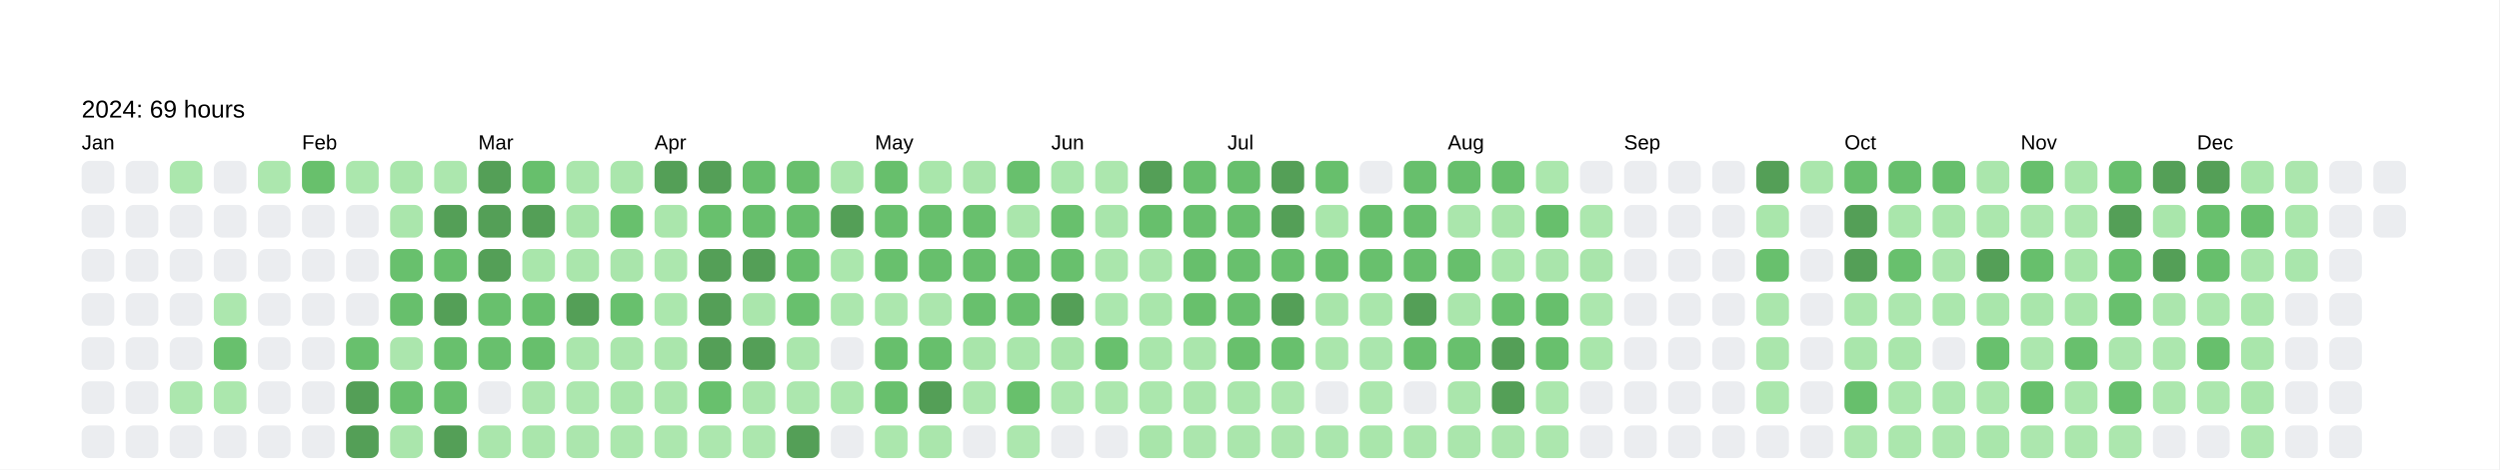
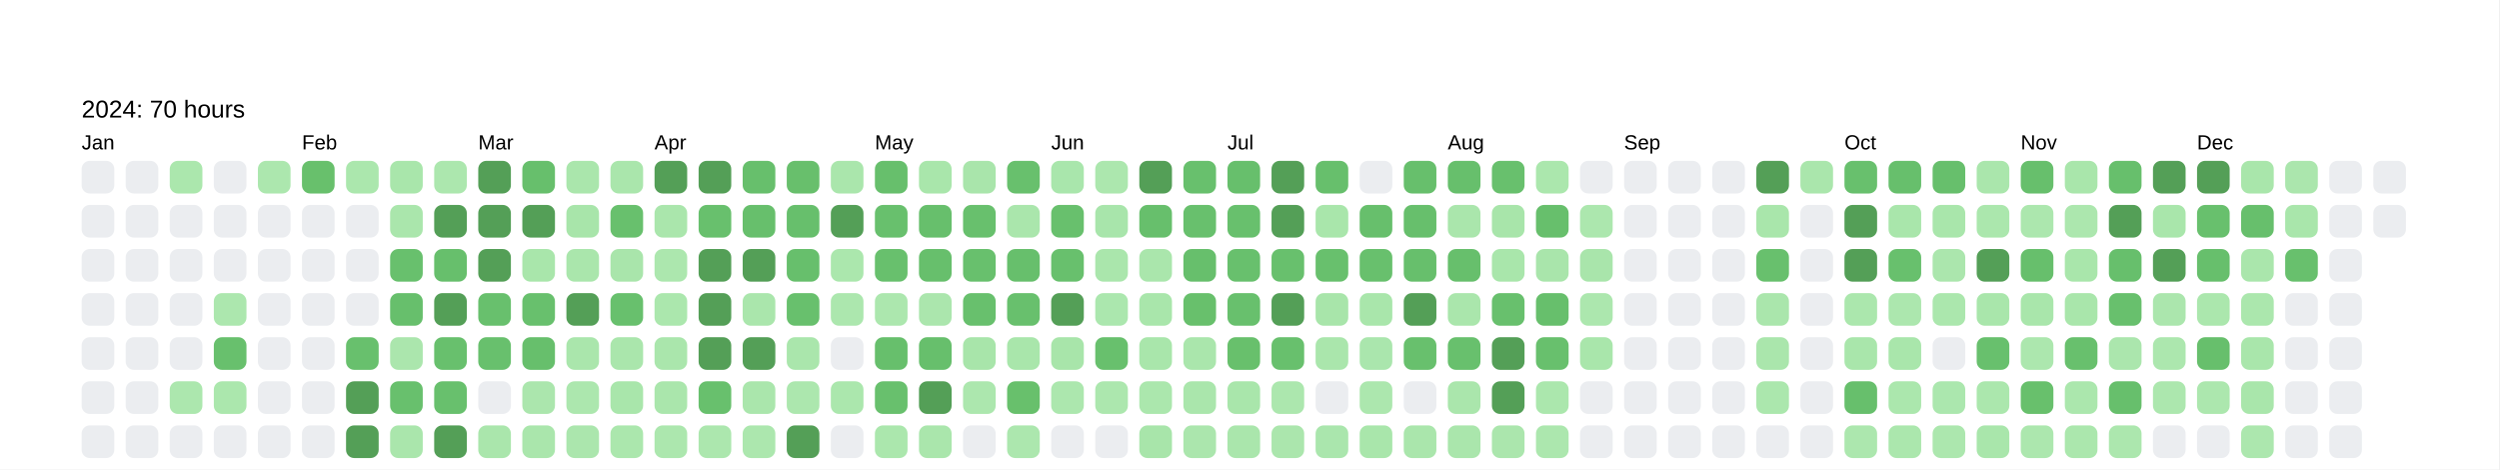
<svg xmlns="http://www.w3.org/2000/svg" baseProfile="full" height="57.5mm" version="1.1" viewBox="0,0,306.2,57.5" width="306.2mm">
  <defs />
  <rect fill="#FFFFFF" height="57.5" width="306.2" x="0" y="0" />
  <text fill="#000000" style="font-size:6px; font-family:Arial; font-weight:bold;" x="10" y="10" />
-   <text fill="#000000" style="font-size:3px; font-family:Arial;" x="10" y="14.4">2024: 69 hours</text>
+   <text fill="#000000" style="font-size:3px; font-family:Arial;" x="10" y="14.4">2024: 70 hours</text>
  <text fill="#000000" style="font-size:2.5px; font-family:Arial" x="10" y="18.3">Jan</text>
  <rect fill="#EBEDF0" height="4" rx="1" ry="1" width="4" x="10" y="19.7" />
  <rect fill="#EBEDF0" height="4" rx="1" ry="1" width="4" x="10" y="25.1" />
  <rect fill="#EBEDF0" height="4" rx="1" ry="1" width="4" x="10" y="30.5" />
  <rect fill="#EBEDF0" height="4" rx="1" ry="1" width="4" x="10" y="35.9" />
  <rect fill="#EBEDF0" height="4" rx="1" ry="1" width="4" x="10" y="41.3" />
  <rect fill="#EBEDF0" height="4" rx="1" ry="1" width="4" x="10" y="46.7" />
  <rect fill="#EBEDF0" height="4" rx="1" ry="1" width="4" x="10" y="52.1" />
  <rect fill="#EBEDF0" height="4" rx="1" ry="1" width="4" x="15.4" y="19.7" />
  <rect fill="#EBEDF0" height="4" rx="1" ry="1" width="4" x="15.4" y="25.1" />
  <rect fill="#EBEDF0" height="4" rx="1" ry="1" width="4" x="15.4" y="30.5" />
  <rect fill="#EBEDF0" height="4" rx="1" ry="1" width="4" x="15.4" y="35.9" />
  <rect fill="#EBEDF0" height="4" rx="1" ry="1" width="4" x="15.4" y="41.3" />
  <rect fill="#EBEDF0" height="4" rx="1" ry="1" width="4" x="15.4" y="46.7" />
  <rect fill="#EBEDF0" height="4" rx="1" ry="1" width="4" x="15.4" y="52.1" />
  <rect fill="#abe7ad" height="4" rx="1" ry="1" width="4" x="20.8" y="19.7" />
  <rect fill="#EBEDF0" height="4" rx="1" ry="1" width="4" x="20.8" y="25.1" />
  <rect fill="#EBEDF0" height="4" rx="1" ry="1" width="4" x="20.8" y="30.5" />
  <rect fill="#EBEDF0" height="4" rx="1" ry="1" width="4" x="20.8" y="35.9" />
  <rect fill="#EBEDF0" height="4" rx="1" ry="1" width="4" x="20.8" y="41.3" />
  <rect fill="#ace7ae" height="4" rx="1" ry="1" width="4" x="20.8" y="46.7" />
  <rect fill="#EBEDF0" height="4" rx="1" ry="1" width="4" x="20.8" y="52.1" />
  <rect fill="#EBEDF0" height="4" rx="1" ry="1" width="4" x="26.2" y="19.7" />
  <rect fill="#EBEDF0" height="4" rx="1" ry="1" width="4" x="26.2" y="25.1" />
  <rect fill="#EBEDF0" height="4" rx="1" ry="1" width="4" x="26.2" y="30.5" />
  <rect fill="#ace7ae" height="4" rx="1" ry="1" width="4" x="26.2" y="35.9" />
  <rect fill="#68c06d" height="4" rx="1" ry="1" width="4" x="26.2" y="41.3" />
  <rect fill="#abe7ad" height="4" rx="1" ry="1" width="4" x="26.2" y="46.7" />
  <rect fill="#EBEDF0" height="4" rx="1" ry="1" width="4" x="26.2" y="52.1" />
  <rect fill="#ace7ae" height="4" rx="1" ry="1" width="4" x="31.6" y="19.7" />
  <rect fill="#EBEDF0" height="4" rx="1" ry="1" width="4" x="31.6" y="25.1" />
  <rect fill="#EBEDF0" height="4" rx="1" ry="1" width="4" x="31.6" y="30.5" />
  <rect fill="#EBEDF0" height="4" rx="1" ry="1" width="4" x="31.6" y="35.9" />
  <rect fill="#EBEDF0" height="4" rx="1" ry="1" width="4" x="31.6" y="41.3" />
  <rect fill="#EBEDF0" height="4" rx="1" ry="1" width="4" x="31.6" y="46.7" />
  <rect fill="#EBEDF0" height="4" rx="1" ry="1" width="4" x="31.6" y="52.1" />
  <text fill="#000000" style="font-size:2.5px; font-family:Arial" x="37.0" y="18.3">Feb</text>
  <rect fill="#68c06c" height="4" rx="1" ry="1" width="4" x="37.0" y="19.7" />
  <rect fill="#EBEDF0" height="4" rx="1" ry="1" width="4" x="37.0" y="25.1" />
  <rect fill="#EBEDF0" height="4" rx="1" ry="1" width="4" x="37.0" y="30.5" />
  <rect fill="#EBEDF0" height="4" rx="1" ry="1" width="4" x="37.0" y="35.9" />
  <rect fill="#EBEDF0" height="4" rx="1" ry="1" width="4" x="37.0" y="41.3" />
  <rect fill="#EBEDF0" height="4" rx="1" ry="1" width="4" x="37.0" y="46.7" />
  <rect fill="#EBEDF0" height="4" rx="1" ry="1" width="4" x="37.0" y="52.1" />
  <rect fill="#abe7ad" height="4" rx="1" ry="1" width="4" x="42.4" y="19.7" />
  <rect fill="#EBEDF0" height="4" rx="1" ry="1" width="4" x="42.4" y="25.1" />
  <rect fill="#EBEDF0" height="4" rx="1" ry="1" width="4" x="42.4" y="30.5" />
  <rect fill="#EBEDF0" height="4" rx="1" ry="1" width="4" x="42.4" y="35.9" />
  <rect fill="#68c06d" height="4" rx="1" ry="1" width="4" x="42.4" y="41.3" />
  <rect fill="#549F57" height="4" rx="1" ry="1" width="4" x="42.4" y="46.7" />
  <rect fill="#549F57" height="4" rx="1" ry="1" width="4" x="42.4" y="52.1" />
  <rect fill="#a9e6ab" height="4" rx="1" ry="1" width="4" x="47.8" y="19.7" />
  <rect fill="#aae6ac" height="4" rx="1" ry="1" width="4" x="47.8" y="25.1" />
  <rect fill="#68c06d" height="4" rx="1" ry="1" width="4" x="47.8" y="30.5" />
  <rect fill="#67bf6c" height="4" rx="1" ry="1" width="4" x="47.8" y="35.9" />
  <rect fill="#abe6ad" height="4" rx="1" ry="1" width="4" x="47.8" y="41.3" />
  <rect fill="#68c06d" height="4" rx="1" ry="1" width="4" x="47.8" y="46.7" />
  <rect fill="#aae6ac" height="4" rx="1" ry="1" width="4" x="47.8" y="52.1" />
  <rect fill="#ace7ae" height="4" rx="1" ry="1" width="4" x="53.2" y="19.7" />
  <rect fill="#549F57" height="4" rx="1" ry="1" width="4" x="53.2" y="25.1" />
  <rect fill="#67bf6c" height="4" rx="1" ry="1" width="4" x="53.2" y="30.5" />
  <rect fill="#549F57" height="4" rx="1" ry="1" width="4" x="53.2" y="35.9" />
  <rect fill="#68c06d" height="4" rx="1" ry="1" width="4" x="53.2" y="41.3" />
  <rect fill="#68c06d" height="4" rx="1" ry="1" width="4" x="53.2" y="46.7" />
  <rect fill="#549F57" height="4" rx="1" ry="1" width="4" x="53.2" y="52.1" />
  <text fill="#000000" style="font-size:2.5px; font-family:Arial" x="58.6" y="18.3">Mar</text>
  <rect fill="#549F57" height="4" rx="1" ry="1" width="4" x="58.6" y="19.7" />
  <rect fill="#549F57" height="4" rx="1" ry="1" width="4" x="58.6" y="25.1" />
  <rect fill="#549F57" height="4" rx="1" ry="1" width="4" x="58.6" y="30.5" />
  <rect fill="#68c06d" height="4" rx="1" ry="1" width="4" x="58.6" y="35.9" />
  <rect fill="#68c06d" height="4" rx="1" ry="1" width="4" x="58.6" y="41.3" />
  <rect fill="#EBEDF0" height="4" rx="1" ry="1" width="4" x="58.6" y="46.7" />
  <rect fill="#aae6ac" height="4" rx="1" ry="1" width="4" x="58.6" y="52.1" />
  <rect fill="#67bf6c" height="4" rx="1" ry="1" width="4" x="64" y="19.7" />
  <rect fill="#549F57" height="4" rx="1" ry="1" width="4" x="64" y="25.1" />
  <rect fill="#a9e6ab" height="4" rx="1" ry="1" width="4" x="64" y="30.5" />
  <rect fill="#68c06d" height="4" rx="1" ry="1" width="4" x="64" y="35.9" />
  <rect fill="#67bf6c" height="4" rx="1" ry="1" width="4" x="64" y="41.3" />
  <rect fill="#abe6ad" height="4" rx="1" ry="1" width="4" x="64" y="46.7" />
  <rect fill="#aae6ac" height="4" rx="1" ry="1" width="4" x="64" y="52.1" />
  <rect fill="#aae6ac" height="4" rx="1" ry="1" width="4" x="69.4" y="19.7" />
  <rect fill="#a8e5aa" height="4" rx="1" ry="1" width="4" x="69.4" y="25.1" />
  <rect fill="#aae6ac" height="4" rx="1" ry="1" width="4" x="69.4" y="30.5" />
  <rect fill="#549F57" height="4" rx="1" ry="1" width="4" x="69.4" y="35.9" />
  <rect fill="#aae6ac" height="4" rx="1" ry="1" width="4" x="69.4" y="41.3" />
  <rect fill="#ace7ae" height="4" rx="1" ry="1" width="4" x="69.4" y="46.7" />
  <rect fill="#abe6ad" height="4" rx="1" ry="1" width="4" x="69.4" y="52.1" />
  <rect fill="#aae6ac" height="4" rx="1" ry="1" width="4" x="74.8" y="19.7" />
  <rect fill="#68c06d" height="4" rx="1" ry="1" width="4" x="74.8" y="25.1" />
  <rect fill="#a9e5ab" height="4" rx="1" ry="1" width="4" x="74.8" y="30.5" />
  <rect fill="#68c06d" height="4" rx="1" ry="1" width="4" x="74.8" y="35.9" />
  <rect fill="#aae6ac" height="4" rx="1" ry="1" width="4" x="74.8" y="41.3" />
  <rect fill="#a9e6ab" height="4" rx="1" ry="1" width="4" x="74.8" y="46.7" />
  <rect fill="#abe7ad" height="4" rx="1" ry="1" width="4" x="74.8" y="52.1" />
  <text fill="#000000" style="font-size:2.5px; font-family:Arial" x="80.2" y="18.3">Apr</text>
  <rect fill="#549F57" height="4" rx="1" ry="1" width="4" x="80.2" y="19.7" />
  <rect fill="#aae6ac" height="4" rx="1" ry="1" width="4" x="80.2" y="25.1" />
  <rect fill="#ace7ae" height="4" rx="1" ry="1" width="4" x="80.2" y="30.5" />
  <rect fill="#abe7ad" height="4" rx="1" ry="1" width="4" x="80.2" y="35.9" />
  <rect fill="#aae6ac" height="4" rx="1" ry="1" width="4" x="80.2" y="41.3" />
  <rect fill="#aae6ac" height="4" rx="1" ry="1" width="4" x="80.2" y="46.7" />
  <rect fill="#ace7ae" height="4" rx="1" ry="1" width="4" x="80.2" y="52.1" />
  <rect fill="#549F57" height="4" rx="1" ry="1" width="4" x="85.6" y="19.7" />
  <rect fill="#68c06d" height="4" rx="1" ry="1" width="4" x="85.6" y="25.1" />
  <rect fill="#549F57" height="4" rx="1" ry="1" width="4" x="85.6" y="30.5" />
  <rect fill="#549F57" height="4" rx="1" ry="1" width="4" x="85.6" y="35.9" />
  <rect fill="#549F57" height="4" rx="1" ry="1" width="4" x="85.6" y="41.3" />
  <rect fill="#68c06d" height="4" rx="1" ry="1" width="4" x="85.6" y="46.7" />
  <rect fill="#ace7ae" height="4" rx="1" ry="1" width="4" x="85.6" y="52.1" />
  <rect fill="#67bf6c" height="4" rx="1" ry="1" width="4" x="91" y="19.7" />
  <rect fill="#67bf6c" height="4" rx="1" ry="1" width="4" x="91" y="25.1" />
  <rect fill="#549F57" height="4" rx="1" ry="1" width="4" x="91" y="30.5" />
  <rect fill="#aae6ac" height="4" rx="1" ry="1" width="4" x="91" y="35.9" />
  <rect fill="#549F57" height="4" rx="1" ry="1" width="4" x="91" y="41.3" />
  <rect fill="#aae6ac" height="4" rx="1" ry="1" width="4" x="91" y="46.7" />
  <rect fill="#ace7ae" height="4" rx="1" ry="1" width="4" x="91" y="52.1" />
  <rect fill="#68bf6c" height="4" rx="1" ry="1" width="4" x="96.4" y="19.7" />
  <rect fill="#67bf6c" height="4" rx="1" ry="1" width="4" x="96.4" y="25.1" />
  <rect fill="#67bf6c" height="4" rx="1" ry="1" width="4" x="96.4" y="30.5" />
  <rect fill="#68c06d" height="4" rx="1" ry="1" width="4" x="96.4" y="35.9" />
  <rect fill="#aae6ac" height="4" rx="1" ry="1" width="4" x="96.4" y="41.3" />
  <rect fill="#ace7ae" height="4" rx="1" ry="1" width="4" x="96.4" y="46.7" />
  <rect fill="#549F57" height="4" rx="1" ry="1" width="4" x="96.4" y="52.1" />
  <rect fill="#aae6ac" height="4" rx="1" ry="1" width="4" x="101.8" y="19.7" />
  <rect fill="#549F57" height="4" rx="1" ry="1" width="4" x="101.8" y="25.1" />
  <rect fill="#abe7ad" height="4" rx="1" ry="1" width="4" x="101.8" y="30.5" />
  <rect fill="#ace7ae" height="4" rx="1" ry="1" width="4" x="101.8" y="35.9" />
  <rect fill="#EBEDF0" height="4" rx="1" ry="1" width="4" x="101.8" y="41.3" />
  <rect fill="#abe7ad" height="4" rx="1" ry="1" width="4" x="101.8" y="46.7" />
  <rect fill="#EBEDF0" height="4" rx="1" ry="1" width="4" x="101.8" y="52.1" />
  <text fill="#000000" style="font-size:2.5px; font-family:Arial" x="107.2" y="18.3">May</text>
  <rect fill="#67bf6c" height="4" rx="1" ry="1" width="4" x="107.2" y="19.7" />
  <rect fill="#68c06d" height="4" rx="1" ry="1" width="4" x="107.2" y="25.1" />
  <rect fill="#68c06d" height="4" rx="1" ry="1" width="4" x="107.2" y="30.5" />
  <rect fill="#ace7ae" height="4" rx="1" ry="1" width="4" x="107.2" y="35.9" />
  <rect fill="#67bf6c" height="4" rx="1" ry="1" width="4" x="107.2" y="41.3" />
  <rect fill="#68c06d" height="4" rx="1" ry="1" width="4" x="107.2" y="46.7" />
  <rect fill="#abe7ad" height="4" rx="1" ry="1" width="4" x="107.2" y="52.1" />
  <rect fill="#a9e6ab" height="4" rx="1" ry="1" width="4" x="112.6" y="19.7" />
  <rect fill="#67bf6c" height="4" rx="1" ry="1" width="4" x="112.6" y="25.1" />
  <rect fill="#67bf6c" height="4" rx="1" ry="1" width="4" x="112.6" y="30.5" />
  <rect fill="#abe6ad" height="4" rx="1" ry="1" width="4" x="112.6" y="35.9" />
  <rect fill="#67bf6c" height="4" rx="1" ry="1" width="4" x="112.6" y="41.3" />
  <rect fill="#549F57" height="4" rx="1" ry="1" width="4" x="112.6" y="46.7" />
  <rect fill="#aae6ac" height="4" rx="1" ry="1" width="4" x="112.6" y="52.1" />
  <rect fill="#a9e5ab" height="4" rx="1" ry="1" width="4" x="118" y="19.7" />
  <rect fill="#68c06d" height="4" rx="1" ry="1" width="4" x="118" y="25.1" />
  <rect fill="#68c06d" height="4" rx="1" ry="1" width="4" x="118" y="30.5" />
  <rect fill="#68c06d" height="4" rx="1" ry="1" width="4" x="118" y="35.9" />
  <rect fill="#a8e5aa" height="4" rx="1" ry="1" width="4" x="118" y="41.3" />
  <rect fill="#ace7ae" height="4" rx="1" ry="1" width="4" x="118" y="46.7" />
  <rect fill="#EBEDF0" height="4" rx="1" ry="1" width="4" x="118" y="52.1" />
  <rect fill="#68c06d" height="4" rx="1" ry="1" width="4" x="123.4" y="19.7" />
  <rect fill="#aae6ac" height="4" rx="1" ry="1" width="4" x="123.4" y="25.1" />
  <rect fill="#67bf6c" height="4" rx="1" ry="1" width="4" x="123.4" y="30.5" />
  <rect fill="#68c06d" height="4" rx="1" ry="1" width="4" x="123.4" y="35.9" />
  <rect fill="#a9e6ab" height="4" rx="1" ry="1" width="4" x="123.4" y="41.3" />
  <rect fill="#68c06c" height="4" rx="1" ry="1" width="4" x="123.4" y="46.7" />
  <rect fill="#ace7ae" height="4" rx="1" ry="1" width="4" x="123.4" y="52.1" />
  <text fill="#000000" style="font-size:2.5px; font-family:Arial" x="128.8" y="18.3">Jun</text>
  <rect fill="#a9e6ac" height="4" rx="1" ry="1" width="4" x="128.8" y="19.7" />
  <rect fill="#68c06d" height="4" rx="1" ry="1" width="4" x="128.8" y="25.1" />
  <rect fill="#68c06d" height="4" rx="1" ry="1" width="4" x="128.8" y="30.5" />
  <rect fill="#549F57" height="4" rx="1" ry="1" width="4" x="128.8" y="35.9" />
  <rect fill="#a8e5aa" height="4" rx="1" ry="1" width="4" x="128.8" y="41.3" />
  <rect fill="#ace7ae" height="4" rx="1" ry="1" width="4" x="128.8" y="46.7" />
  <rect fill="#EBEDF0" height="4" rx="1" ry="1" width="4" x="128.8" y="52.1" />
  <rect fill="#ace7ae" height="4" rx="1" ry="1" width="4" x="134.2" y="19.7" />
  <rect fill="#a8e5ab" height="4" rx="1" ry="1" width="4" x="134.2" y="25.1" />
  <rect fill="#aae6ac" height="4" rx="1" ry="1" width="4" x="134.2" y="30.5" />
  <rect fill="#abe7ae" height="4" rx="1" ry="1" width="4" x="134.2" y="35.9" />
  <rect fill="#68c06d" height="4" rx="1" ry="1" width="4" x="134.2" y="41.3" />
  <rect fill="#ace7ae" height="4" rx="1" ry="1" width="4" x="134.2" y="46.7" />
  <rect fill="#EBEDF0" height="4" rx="1" ry="1" width="4" x="134.2" y="52.1" />
  <rect fill="#549F57" height="4" rx="1" ry="1" width="4" x="139.6" y="19.7" />
  <rect fill="#67bf6c" height="4" rx="1" ry="1" width="4" x="139.6" y="25.1" />
  <rect fill="#aae6ac" height="4" rx="1" ry="1" width="4" x="139.6" y="30.5" />
  <rect fill="#a9e6ab" height="4" rx="1" ry="1" width="4" x="139.6" y="35.9" />
  <rect fill="#a9e6ab" height="4" rx="1" ry="1" width="4" x="139.6" y="41.3" />
  <rect fill="#abe7ad" height="4" rx="1" ry="1" width="4" x="139.6" y="46.7" />
  <rect fill="#a8e5aa" height="4" rx="1" ry="1" width="4" x="139.6" y="52.1" />
  <rect fill="#68c06d" height="4" rx="1" ry="1" width="4" x="145" y="19.7" />
  <rect fill="#68c06d" height="4" rx="1" ry="1" width="4" x="145" y="25.1" />
  <rect fill="#67bf6c" height="4" rx="1" ry="1" width="4" x="145" y="30.5" />
  <rect fill="#68c06c" height="4" rx="1" ry="1" width="4" x="145" y="35.9" />
  <rect fill="#aae6ac" height="4" rx="1" ry="1" width="4" x="145" y="41.3" />
  <rect fill="#aae6ac" height="4" rx="1" ry="1" width="4" x="145" y="46.7" />
  <rect fill="#abe6ad" height="4" rx="1" ry="1" width="4" x="145" y="52.1" />
  <text fill="#000000" style="font-size:2.5px; font-family:Arial" x="150.4" y="18.3">Jul</text>
  <rect fill="#67bf6c" height="4" rx="1" ry="1" width="4" x="150.4" y="19.7" />
  <rect fill="#68c06d" height="4" rx="1" ry="1" width="4" x="150.4" y="25.1" />
  <rect fill="#68c06d" height="4" rx="1" ry="1" width="4" x="150.4" y="30.5" />
  <rect fill="#68c06d" height="4" rx="1" ry="1" width="4" x="150.4" y="35.9" />
  <rect fill="#68c06c" height="4" rx="1" ry="1" width="4" x="150.4" y="41.3" />
  <rect fill="#a9e6ab" height="4" rx="1" ry="1" width="4" x="150.4" y="46.7" />
  <rect fill="#aae6ac" height="4" rx="1" ry="1" width="4" x="150.4" y="52.1" />
  <rect fill="#549F57" height="4" rx="1" ry="1" width="4" x="155.8" y="19.7" />
  <rect fill="#549F57" height="4" rx="1" ry="1" width="4" x="155.8" y="25.1" />
  <rect fill="#68c06d" height="4" rx="1" ry="1" width="4" x="155.8" y="30.5" />
  <rect fill="#549F57" height="4" rx="1" ry="1" width="4" x="155.8" y="35.9" />
  <rect fill="#68c06d" height="4" rx="1" ry="1" width="4" x="155.8" y="41.3" />
  <rect fill="#ace7ae" height="4" rx="1" ry="1" width="4" x="155.8" y="46.7" />
  <rect fill="#abe6ad" height="4" rx="1" ry="1" width="4" x="155.8" y="52.1" />
  <rect fill="#67bf6c" height="4" rx="1" ry="1" width="4" x="161.2" y="19.7" />
  <rect fill="#a9e6ab" height="4" rx="1" ry="1" width="4" x="161.2" y="25.1" />
  <rect fill="#68c06d" height="4" rx="1" ry="1" width="4" x="161.2" y="30.5" />
  <rect fill="#a8e5aa" height="4" rx="1" ry="1" width="4" x="161.2" y="35.9" />
  <rect fill="#aae6ac" height="4" rx="1" ry="1" width="4" x="161.2" y="41.3" />
  <rect fill="#EBEDF0" height="4" rx="1" ry="1" width="4" x="161.2" y="46.7" />
  <rect fill="#aae6ad" height="4" rx="1" ry="1" width="4" x="161.2" y="52.1" />
  <rect fill="#EBEDF0" height="4" rx="1" ry="1" width="4" x="166.6" y="19.7" />
  <rect fill="#67bf6c" height="4" rx="1" ry="1" width="4" x="166.6" y="25.1" />
  <rect fill="#68c06d" height="4" rx="1" ry="1" width="4" x="166.6" y="30.5" />
  <rect fill="#a9e6ab" height="4" rx="1" ry="1" width="4" x="166.6" y="35.9" />
  <rect fill="#aae6ad" height="4" rx="1" ry="1" width="4" x="166.6" y="41.3" />
  <rect fill="#ace7ae" height="4" rx="1" ry="1" width="4" x="166.6" y="46.7" />
  <rect fill="#a9e6ab" height="4" rx="1" ry="1" width="4" x="166.6" y="52.1" />
  <rect fill="#67bf6c" height="4" rx="1" ry="1" width="4" x="172" y="19.7" />
  <rect fill="#67bf6c" height="4" rx="1" ry="1" width="4" x="172" y="25.1" />
  <rect fill="#67bf6c" height="4" rx="1" ry="1" width="4" x="172" y="30.5" />
  <rect fill="#549F57" height="4" rx="1" ry="1" width="4" x="172" y="35.9" />
  <rect fill="#68c06d" height="4" rx="1" ry="1" width="4" x="172" y="41.3" />
  <rect fill="#EBEDF0" height="4" rx="1" ry="1" width="4" x="172" y="46.7" />
  <rect fill="#aae6ac" height="4" rx="1" ry="1" width="4" x="172" y="52.1" />
  <text fill="#000000" style="font-size:2.5px; font-family:Arial" x="177.4" y="18.3">Aug</text>
  <rect fill="#67bf6c" height="4" rx="1" ry="1" width="4" x="177.4" y="19.7" />
  <rect fill="#aae6ac" height="4" rx="1" ry="1" width="4" x="177.4" y="25.1" />
  <rect fill="#67bf6c" height="4" rx="1" ry="1" width="4" x="177.4" y="30.5" />
  <rect fill="#aae6ac" height="4" rx="1" ry="1" width="4" x="177.4" y="35.9" />
  <rect fill="#68c06d" height="4" rx="1" ry="1" width="4" x="177.4" y="41.3" />
  <rect fill="#aae6ac" height="4" rx="1" ry="1" width="4" x="177.4" y="46.7" />
  <rect fill="#aae6ac" height="4" rx="1" ry="1" width="4" x="177.4" y="52.1" />
  <rect fill="#68c06d" height="4" rx="1" ry="1" width="4" x="182.8" y="19.7" />
  <rect fill="#a8e5aa" height="4" rx="1" ry="1" width="4" x="182.8" y="25.1" />
  <rect fill="#a9e6ab" height="4" rx="1" ry="1" width="4" x="182.8" y="30.5" />
  <rect fill="#68c06d" height="4" rx="1" ry="1" width="4" x="182.8" y="35.9" />
  <rect fill="#549F57" height="4" rx="1" ry="1" width="4" x="182.8" y="41.3" />
  <rect fill="#549F57" height="4" rx="1" ry="1" width="4" x="182.8" y="46.7" />
  <rect fill="#abe6ad" height="4" rx="1" ry="1" width="4" x="182.8" y="52.1" />
  <rect fill="#abe7ad" height="4" rx="1" ry="1" width="4" x="188.2" y="19.7" />
  <rect fill="#67bf6c" height="4" rx="1" ry="1" width="4" x="188.2" y="25.1" />
  <rect fill="#a9e5ab" height="4" rx="1" ry="1" width="4" x="188.2" y="30.5" />
  <rect fill="#67bf6c" height="4" rx="1" ry="1" width="4" x="188.2" y="35.9" />
  <rect fill="#68c06d" height="4" rx="1" ry="1" width="4" x="188.2" y="41.3" />
  <rect fill="#abe7ad" height="4" rx="1" ry="1" width="4" x="188.2" y="46.7" />
  <rect fill="#ace7ae" height="4" rx="1" ry="1" width="4" x="188.2" y="52.1" />
  <rect fill="#EBEDF0" height="4" rx="1" ry="1" width="4" x="193.6" y="19.7" />
  <rect fill="#ace7ae" height="4" rx="1" ry="1" width="4" x="193.6" y="25.1" />
  <rect fill="#a9e5ab" height="4" rx="1" ry="1" width="4" x="193.6" y="30.5" />
  <rect fill="#ace7ae" height="4" rx="1" ry="1" width="4" x="193.6" y="35.9" />
  <rect fill="#a9e6ab" height="4" rx="1" ry="1" width="4" x="193.6" y="41.3" />
  <rect fill="#EBEDF0" height="4" rx="1" ry="1" width="4" x="193.6" y="46.7" />
  <rect fill="#EBEDF0" height="4" rx="1" ry="1" width="4" x="193.6" y="52.1" />
  <text fill="#000000" style="font-size:2.5px; font-family:Arial" x="199" y="18.3">Sep</text>
  <rect fill="#EBEDF0" height="4" rx="1" ry="1" width="4" x="199" y="19.7" />
  <rect fill="#EBEDF0" height="4" rx="1" ry="1" width="4" x="199" y="25.1" />
  <rect fill="#EBEDF0" height="4" rx="1" ry="1" width="4" x="199" y="30.5" />
  <rect fill="#EBEDF0" height="4" rx="1" ry="1" width="4" x="199" y="35.9" />
  <rect fill="#EBEDF0" height="4" rx="1" ry="1" width="4" x="199" y="41.3" />
  <rect fill="#EBEDF0" height="4" rx="1" ry="1" width="4" x="199" y="46.7" />
  <rect fill="#EBEDF0" height="4" rx="1" ry="1" width="4" x="199" y="52.1" />
  <rect fill="#EBEDF0" height="4" rx="1" ry="1" width="4" x="204.4" y="19.7" />
  <rect fill="#EBEDF0" height="4" rx="1" ry="1" width="4" x="204.4" y="25.1" />
  <rect fill="#EBEDF0" height="4" rx="1" ry="1" width="4" x="204.4" y="30.5" />
  <rect fill="#EBEDF0" height="4" rx="1" ry="1" width="4" x="204.4" y="35.9" />
  <rect fill="#EBEDF0" height="4" rx="1" ry="1" width="4" x="204.4" y="41.3" />
  <rect fill="#EBEDF0" height="4" rx="1" ry="1" width="4" x="204.4" y="46.7" />
  <rect fill="#EBEDF0" height="4" rx="1" ry="1" width="4" x="204.4" y="52.1" />
  <rect fill="#EBEDF0" height="4" rx="1" ry="1" width="4" x="209.8" y="19.7" />
  <rect fill="#EBEDF0" height="4" rx="1" ry="1" width="4" x="209.8" y="25.1" />
  <rect fill="#EBEDF0" height="4" rx="1" ry="1" width="4" x="209.8" y="30.5" />
  <rect fill="#EBEDF0" height="4" rx="1" ry="1" width="4" x="209.8" y="35.9" />
  <rect fill="#EBEDF0" height="4" rx="1" ry="1" width="4" x="209.8" y="41.3" />
  <rect fill="#EBEDF0" height="4" rx="1" ry="1" width="4" x="209.8" y="46.7" />
  <rect fill="#EBEDF0" height="4" rx="1" ry="1" width="4" x="209.8" y="52.1" />
  <rect fill="#549F57" height="4" rx="1" ry="1" width="4" x="215.2" y="19.7" />
  <rect fill="#a9e6ab" height="4" rx="1" ry="1" width="4" x="215.2" y="25.1" />
  <rect fill="#68c06d" height="4" rx="1" ry="1" width="4" x="215.2" y="30.5" />
  <rect fill="#aae6ac" height="4" rx="1" ry="1" width="4" x="215.2" y="35.9" />
  <rect fill="#aae6ac" height="4" rx="1" ry="1" width="4" x="215.2" y="41.3" />
  <rect fill="#abe7ad" height="4" rx="1" ry="1" width="4" x="215.2" y="46.7" />
  <rect fill="#EBEDF0" height="4" rx="1" ry="1" width="4" x="215.2" y="52.1" />
  <rect fill="#aae6ac" height="4" rx="1" ry="1" width="4" x="220.6" y="19.7" />
  <rect fill="#EBEDF0" height="4" rx="1" ry="1" width="4" x="220.6" y="25.1" />
  <rect fill="#EBEDF0" height="4" rx="1" ry="1" width="4" x="220.6" y="30.5" />
  <rect fill="#EBEDF0" height="4" rx="1" ry="1" width="4" x="220.6" y="35.9" />
  <rect fill="#EBEDF0" height="4" rx="1" ry="1" width="4" x="220.6" y="41.3" />
  <rect fill="#EBEDF0" height="4" rx="1" ry="1" width="4" x="220.6" y="46.7" />
  <rect fill="#EBEDF0" height="4" rx="1" ry="1" width="4" x="220.6" y="52.1" />
  <text fill="#000000" style="font-size:2.5px; font-family:Arial" x="226" y="18.3">Oct</text>
  <rect fill="#68c06d" height="4" rx="1" ry="1" width="4" x="226" y="19.7" />
  <rect fill="#549F57" height="4" rx="1" ry="1" width="4" x="226" y="25.1" />
  <rect fill="#549F57" height="4" rx="1" ry="1" width="4" x="226" y="30.5" />
  <rect fill="#abe7ad" height="4" rx="1" ry="1" width="4" x="226" y="35.9" />
  <rect fill="#a9e6ab" height="4" rx="1" ry="1" width="4" x="226" y="41.3" />
  <rect fill="#67bf6c" height="4" rx="1" ry="1" width="4" x="226" y="46.7" />
  <rect fill="#ace7ae" height="4" rx="1" ry="1" width="4" x="226" y="52.1" />
  <rect fill="#67bf6c" height="4" rx="1" ry="1" width="4" x="231.4" y="19.7" />
  <rect fill="#a9e6ab" height="4" rx="1" ry="1" width="4" x="231.4" y="25.1" />
  <rect fill="#68c06d" height="4" rx="1" ry="1" width="4" x="231.4" y="30.5" />
  <rect fill="#ace7ae" height="4" rx="1" ry="1" width="4" x="231.4" y="35.9" />
  <rect fill="#a9e6ab" height="4" rx="1" ry="1" width="4" x="231.4" y="41.3" />
  <rect fill="#abe7ad" height="4" rx="1" ry="1" width="4" x="231.4" y="46.7" />
  <rect fill="#abe7ad" height="4" rx="1" ry="1" width="4" x="231.4" y="52.1" />
  <rect fill="#67bf6c" height="4" rx="1" ry="1" width="4" x="236.8" y="19.7" />
  <rect fill="#a9e6ab" height="4" rx="1" ry="1" width="4" x="236.8" y="25.1" />
  <rect fill="#abe6ad" height="4" rx="1" ry="1" width="4" x="236.8" y="30.5" />
  <rect fill="#abe7ad" height="4" rx="1" ry="1" width="4" x="236.8" y="35.9" />
  <rect fill="#EBEDF0" height="4" rx="1" ry="1" width="4" x="236.8" y="41.3" />
  <rect fill="#abe7ae" height="4" rx="1" ry="1" width="4" x="236.8" y="46.7" />
  <rect fill="#ace7ae" height="4" rx="1" ry="1" width="4" x="236.8" y="52.1" />
  <rect fill="#aae6ac" height="4" rx="1" ry="1" width="4" x="242.2" y="19.7" />
  <rect fill="#abe7ad" height="4" rx="1" ry="1" width="4" x="242.2" y="25.1" />
  <rect fill="#549F57" height="4" rx="1" ry="1" width="4" x="242.2" y="30.5" />
  <rect fill="#a9e6ab" height="4" rx="1" ry="1" width="4" x="242.2" y="35.9" />
  <rect fill="#68c06d" height="4" rx="1" ry="1" width="4" x="242.2" y="41.3" />
  <rect fill="#abe7ad" height="4" rx="1" ry="1" width="4" x="242.2" y="46.7" />
  <rect fill="#a9e6ab" height="4" rx="1" ry="1" width="4" x="242.2" y="52.1" />
  <text fill="#000000" style="font-size:2.5px; font-family:Arial" x="247.6" y="18.3">Nov</text>
  <rect fill="#67bf6c" height="4" rx="1" ry="1" width="4" x="247.6" y="19.7" />
  <rect fill="#ace7ae" height="4" rx="1" ry="1" width="4" x="247.6" y="25.1" />
  <rect fill="#67bf6c" height="4" rx="1" ry="1" width="4" x="247.6" y="30.5" />
  <rect fill="#a9e6ab" height="4" rx="1" ry="1" width="4" x="247.6" y="35.9" />
  <rect fill="#ace7ae" height="4" rx="1" ry="1" width="4" x="247.6" y="41.3" />
  <rect fill="#68c06c" height="4" rx="1" ry="1" width="4" x="247.6" y="46.7" />
  <rect fill="#ace7ae" height="4" rx="1" ry="1" width="4" x="247.6" y="52.1" />
  <rect fill="#a9e6ab" height="4" rx="1" ry="1" width="4" x="253" y="19.7" />
  <rect fill="#ace7ae" height="4" rx="1" ry="1" width="4" x="253" y="25.1" />
  <rect fill="#a9e6ab" height="4" rx="1" ry="1" width="4" x="253" y="30.5" />
  <rect fill="#a9e6ab" height="4" rx="1" ry="1" width="4" x="253" y="35.9" />
  <rect fill="#68c06d" height="4" rx="1" ry="1" width="4" x="253" y="41.3" />
  <rect fill="#abe7ad" height="4" rx="1" ry="1" width="4" x="253" y="46.7" />
  <rect fill="#abe7ad" height="4" rx="1" ry="1" width="4" x="253" y="52.1" />
  <rect fill="#67bf6c" height="4" rx="1" ry="1" width="4" x="258.4" y="19.7" />
  <rect fill="#549F57" height="4" rx="1" ry="1" width="4" x="258.4" y="25.1" />
  <rect fill="#67bf6c" height="4" rx="1" ry="1" width="4" x="258.4" y="30.5" />
  <rect fill="#68c06d" height="4" rx="1" ry="1" width="4" x="258.4" y="35.9" />
  <rect fill="#abe6ad" height="4" rx="1" ry="1" width="4" x="258.4" y="41.3" />
  <rect fill="#67bf6c" height="4" rx="1" ry="1" width="4" x="258.4" y="46.7" />
  <rect fill="#ace7ae" height="4" rx="1" ry="1" width="4" x="258.4" y="52.1" />
  <rect fill="#549F57" height="4" rx="1" ry="1" width="4" x="263.8" y="19.7" />
  <rect fill="#a9e6ab" height="4" rx="1" ry="1" width="4" x="263.8" y="25.1" />
  <rect fill="#549F57" height="4" rx="1" ry="1" width="4" x="263.8" y="30.5" />
  <rect fill="#abe6ad" height="4" rx="1" ry="1" width="4" x="263.8" y="35.9" />
  <rect fill="#ace7ae" height="4" rx="1" ry="1" width="4" x="263.8" y="41.3" />
  <rect fill="#ace7ae" height="4" rx="1" ry="1" width="4" x="263.8" y="46.7" />
  <rect fill="#EBEDF0" height="4" rx="1" ry="1" width="4" x="263.8" y="52.1" />
  <text fill="#000000" style="font-size:2.5px; font-family:Arial" x="269.2" y="18.3">Dec</text>
  <rect fill="#549F57" height="4" rx="1" ry="1" width="4" x="269.2" y="19.7" />
  <rect fill="#68c06d" height="4" rx="1" ry="1" width="4" x="269.2" y="25.1" />
  <rect fill="#67bf6c" height="4" rx="1" ry="1" width="4" x="269.2" y="30.5" />
  <rect fill="#abe7ad" height="4" rx="1" ry="1" width="4" x="269.2" y="35.9" />
  <rect fill="#67bf6c" height="4" rx="1" ry="1" width="4" x="269.2" y="41.3" />
  <rect fill="#ace7ae" height="4" rx="1" ry="1" width="4" x="269.2" y="46.7" />
  <rect fill="#EBEDF0" height="4" rx="1" ry="1" width="4" x="269.2" y="52.1" />
  <rect fill="#a9e6ab" height="4" rx="1" ry="1" width="4" x="274.6" y="19.7" />
  <rect fill="#67bf6c" height="4" rx="1" ry="1" width="4" x="274.6" y="25.1" />
  <rect fill="#aae6ac" height="4" rx="1" ry="1" width="4" x="274.6" y="30.5" />
  <rect fill="#abe7ad" height="4" rx="1" ry="1" width="4" x="274.6" y="35.9" />
  <rect fill="#a9e6ab" height="4" rx="1" ry="1" width="4" x="274.6" y="41.3" />
  <rect fill="#a9e6ab" height="4" rx="1" ry="1" width="4" x="274.6" y="46.7" />
  <rect fill="#ace7ae" height="4" rx="1" ry="1" width="4" x="274.6" y="52.1" />
  <rect fill="#abe6ad" height="4" rx="1" ry="1" width="4" x="280" y="19.7" />
  <rect fill="#a9e6ab" height="4" rx="1" ry="1" width="4" x="280" y="25.1" />
-   <rect fill="#a9e6ac" height="4" rx="1" ry="1" width="4" x="280" y="30.5" />
+   <rect fill="#68c06d" height="4" rx="1" ry="1" width="4" x="280" y="30.5" />
  <rect fill="#EBEDF0" height="4" rx="1" ry="1" width="4" x="280" y="35.9" />
  <rect fill="#EBEDF0" height="4" rx="1" ry="1" width="4" x="280" y="41.3" />
  <rect fill="#EBEDF0" height="4" rx="1" ry="1" width="4" x="280" y="46.7" />
  <rect fill="#EBEDF0" height="4" rx="1" ry="1" width="4" x="280" y="52.1" />
  <rect fill="#EBEDF0" height="4" rx="1" ry="1" width="4" x="285.4" y="19.7" />
  <rect fill="#EBEDF0" height="4" rx="1" ry="1" width="4" x="285.4" y="25.1" />
  <rect fill="#EBEDF0" height="4" rx="1" ry="1" width="4" x="285.4" y="30.5" />
  <rect fill="#EBEDF0" height="4" rx="1" ry="1" width="4" x="285.4" y="35.9" />
  <rect fill="#EBEDF0" height="4" rx="1" ry="1" width="4" x="285.4" y="41.3" />
  <rect fill="#EBEDF0" height="4" rx="1" ry="1" width="4" x="285.4" y="46.7" />
  <rect fill="#EBEDF0" height="4" rx="1" ry="1" width="4" x="285.4" y="52.1" />
  <rect fill="#EBEDF0" height="4" rx="1" ry="1" width="4" x="290.8" y="19.7" />
  <rect fill="#EBEDF0" height="4" rx="1" ry="1" width="4" x="290.8" y="25.1" />
</svg>
